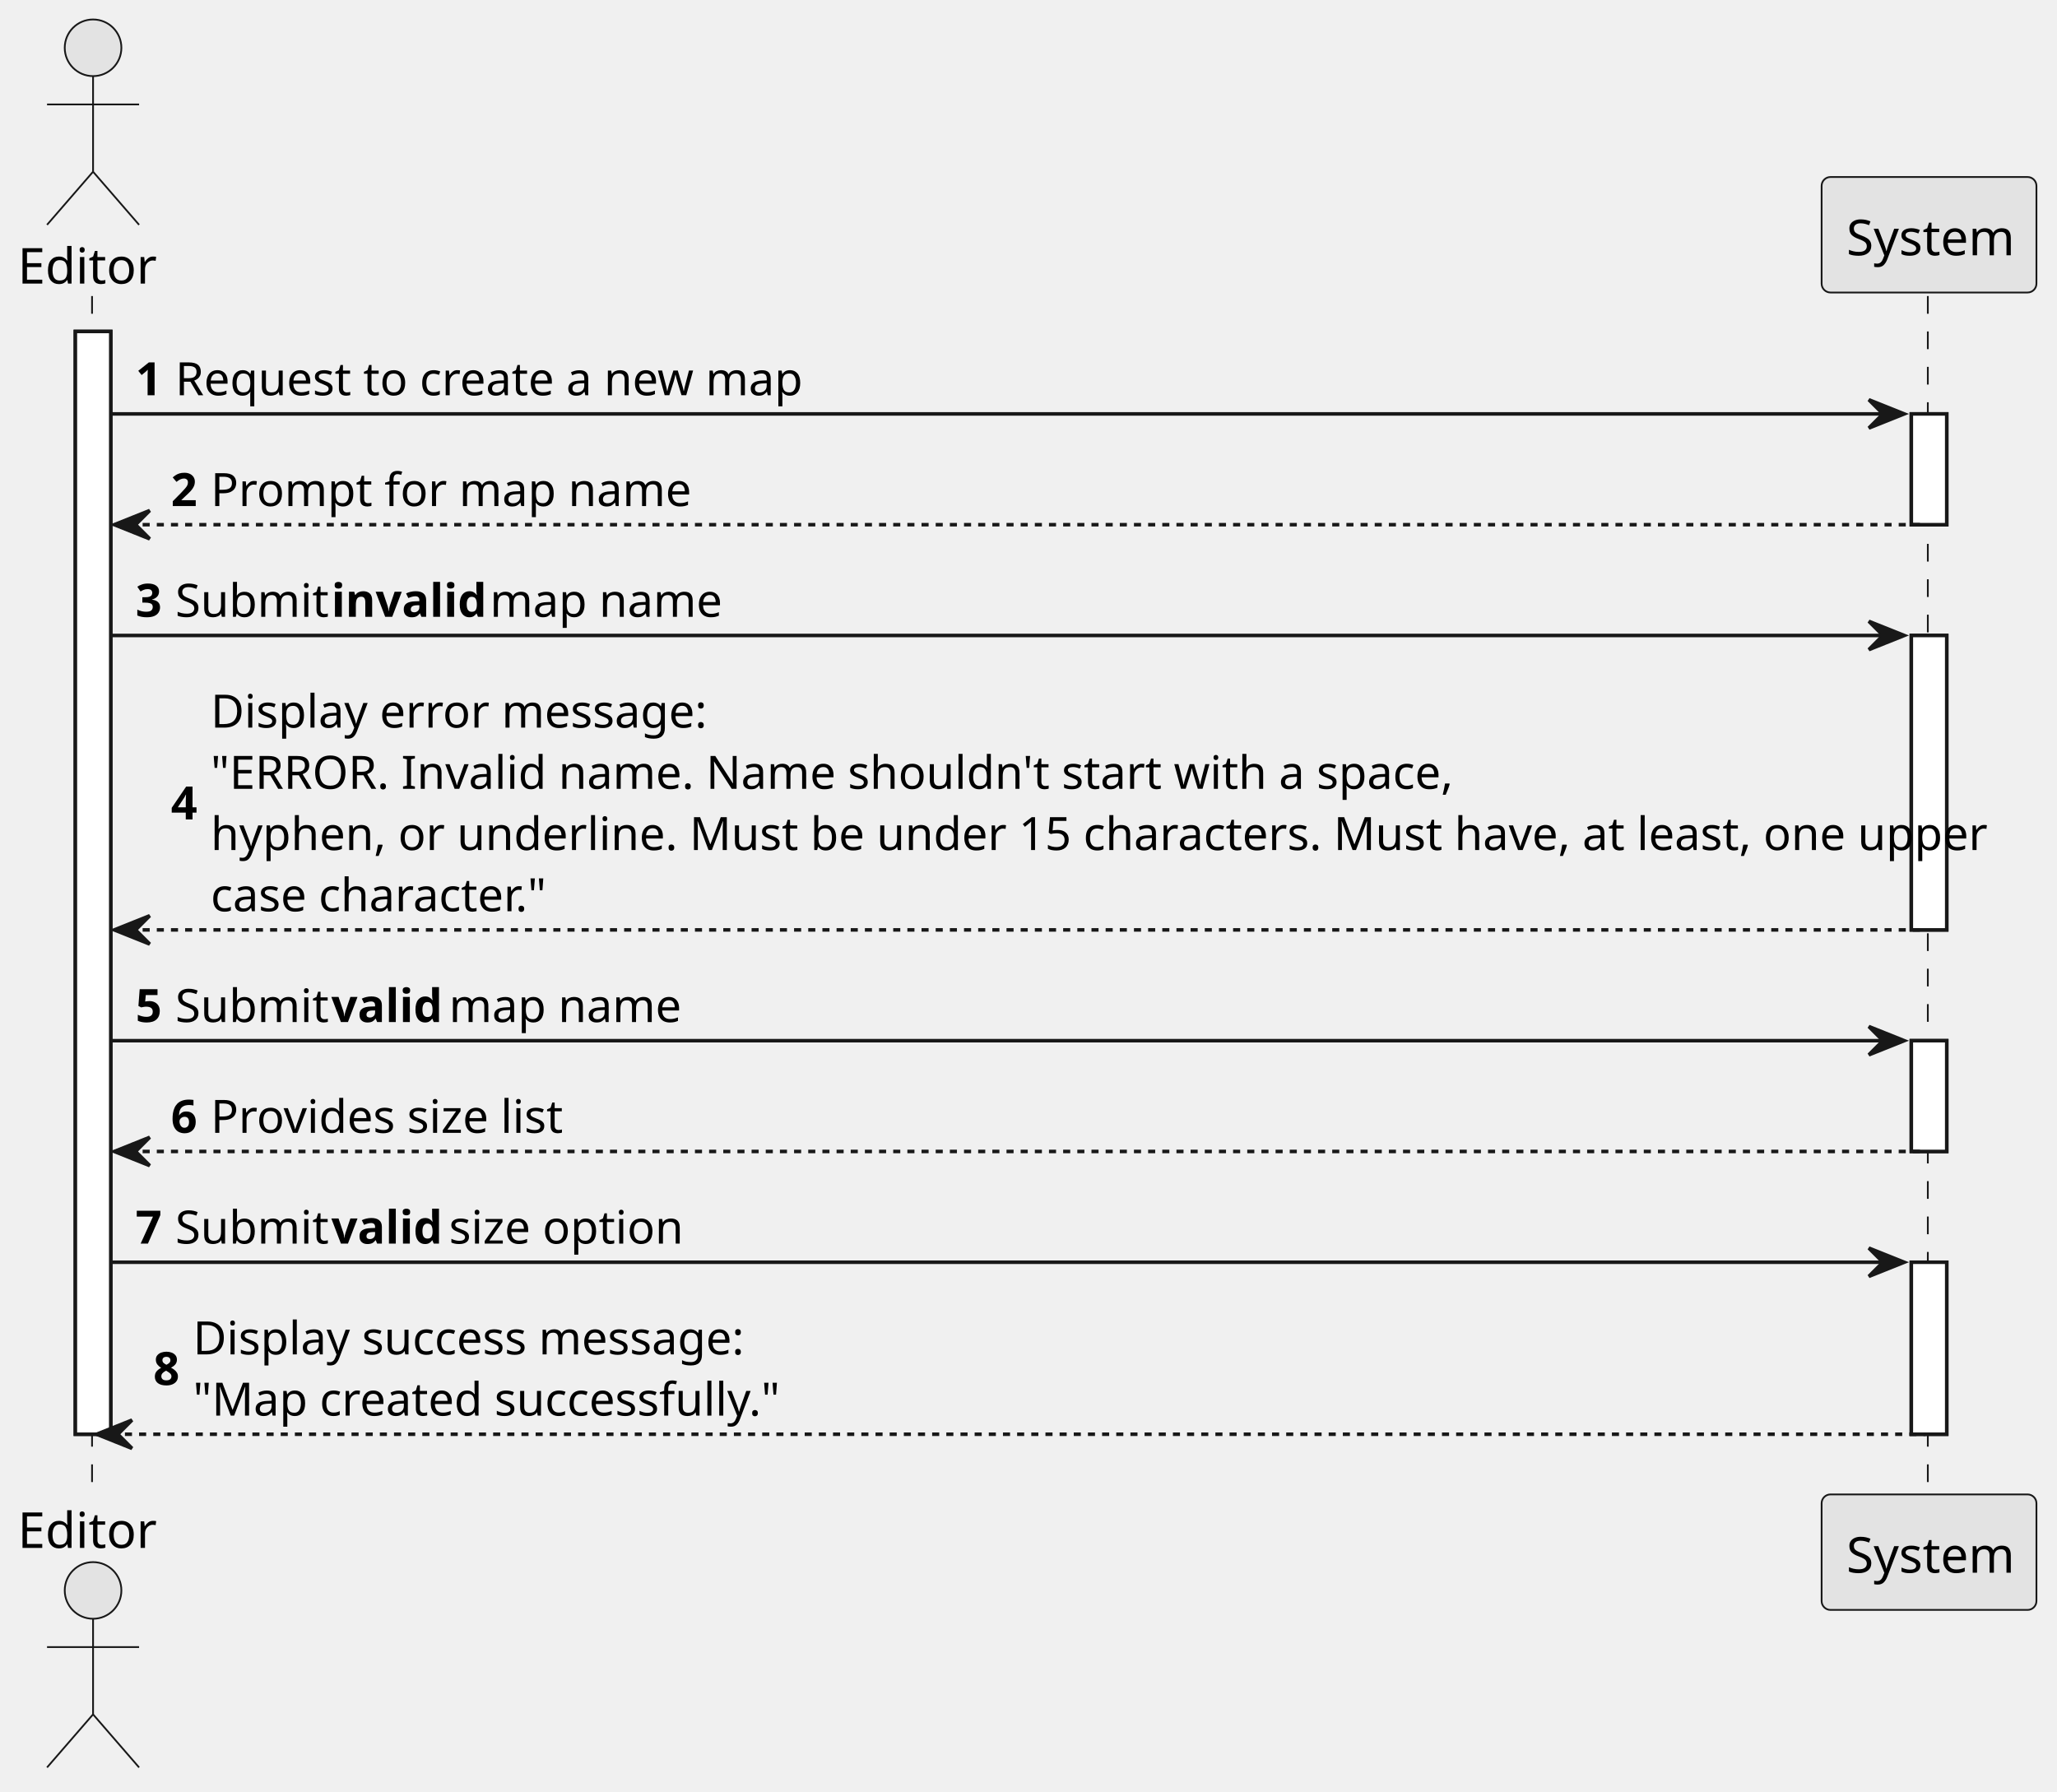
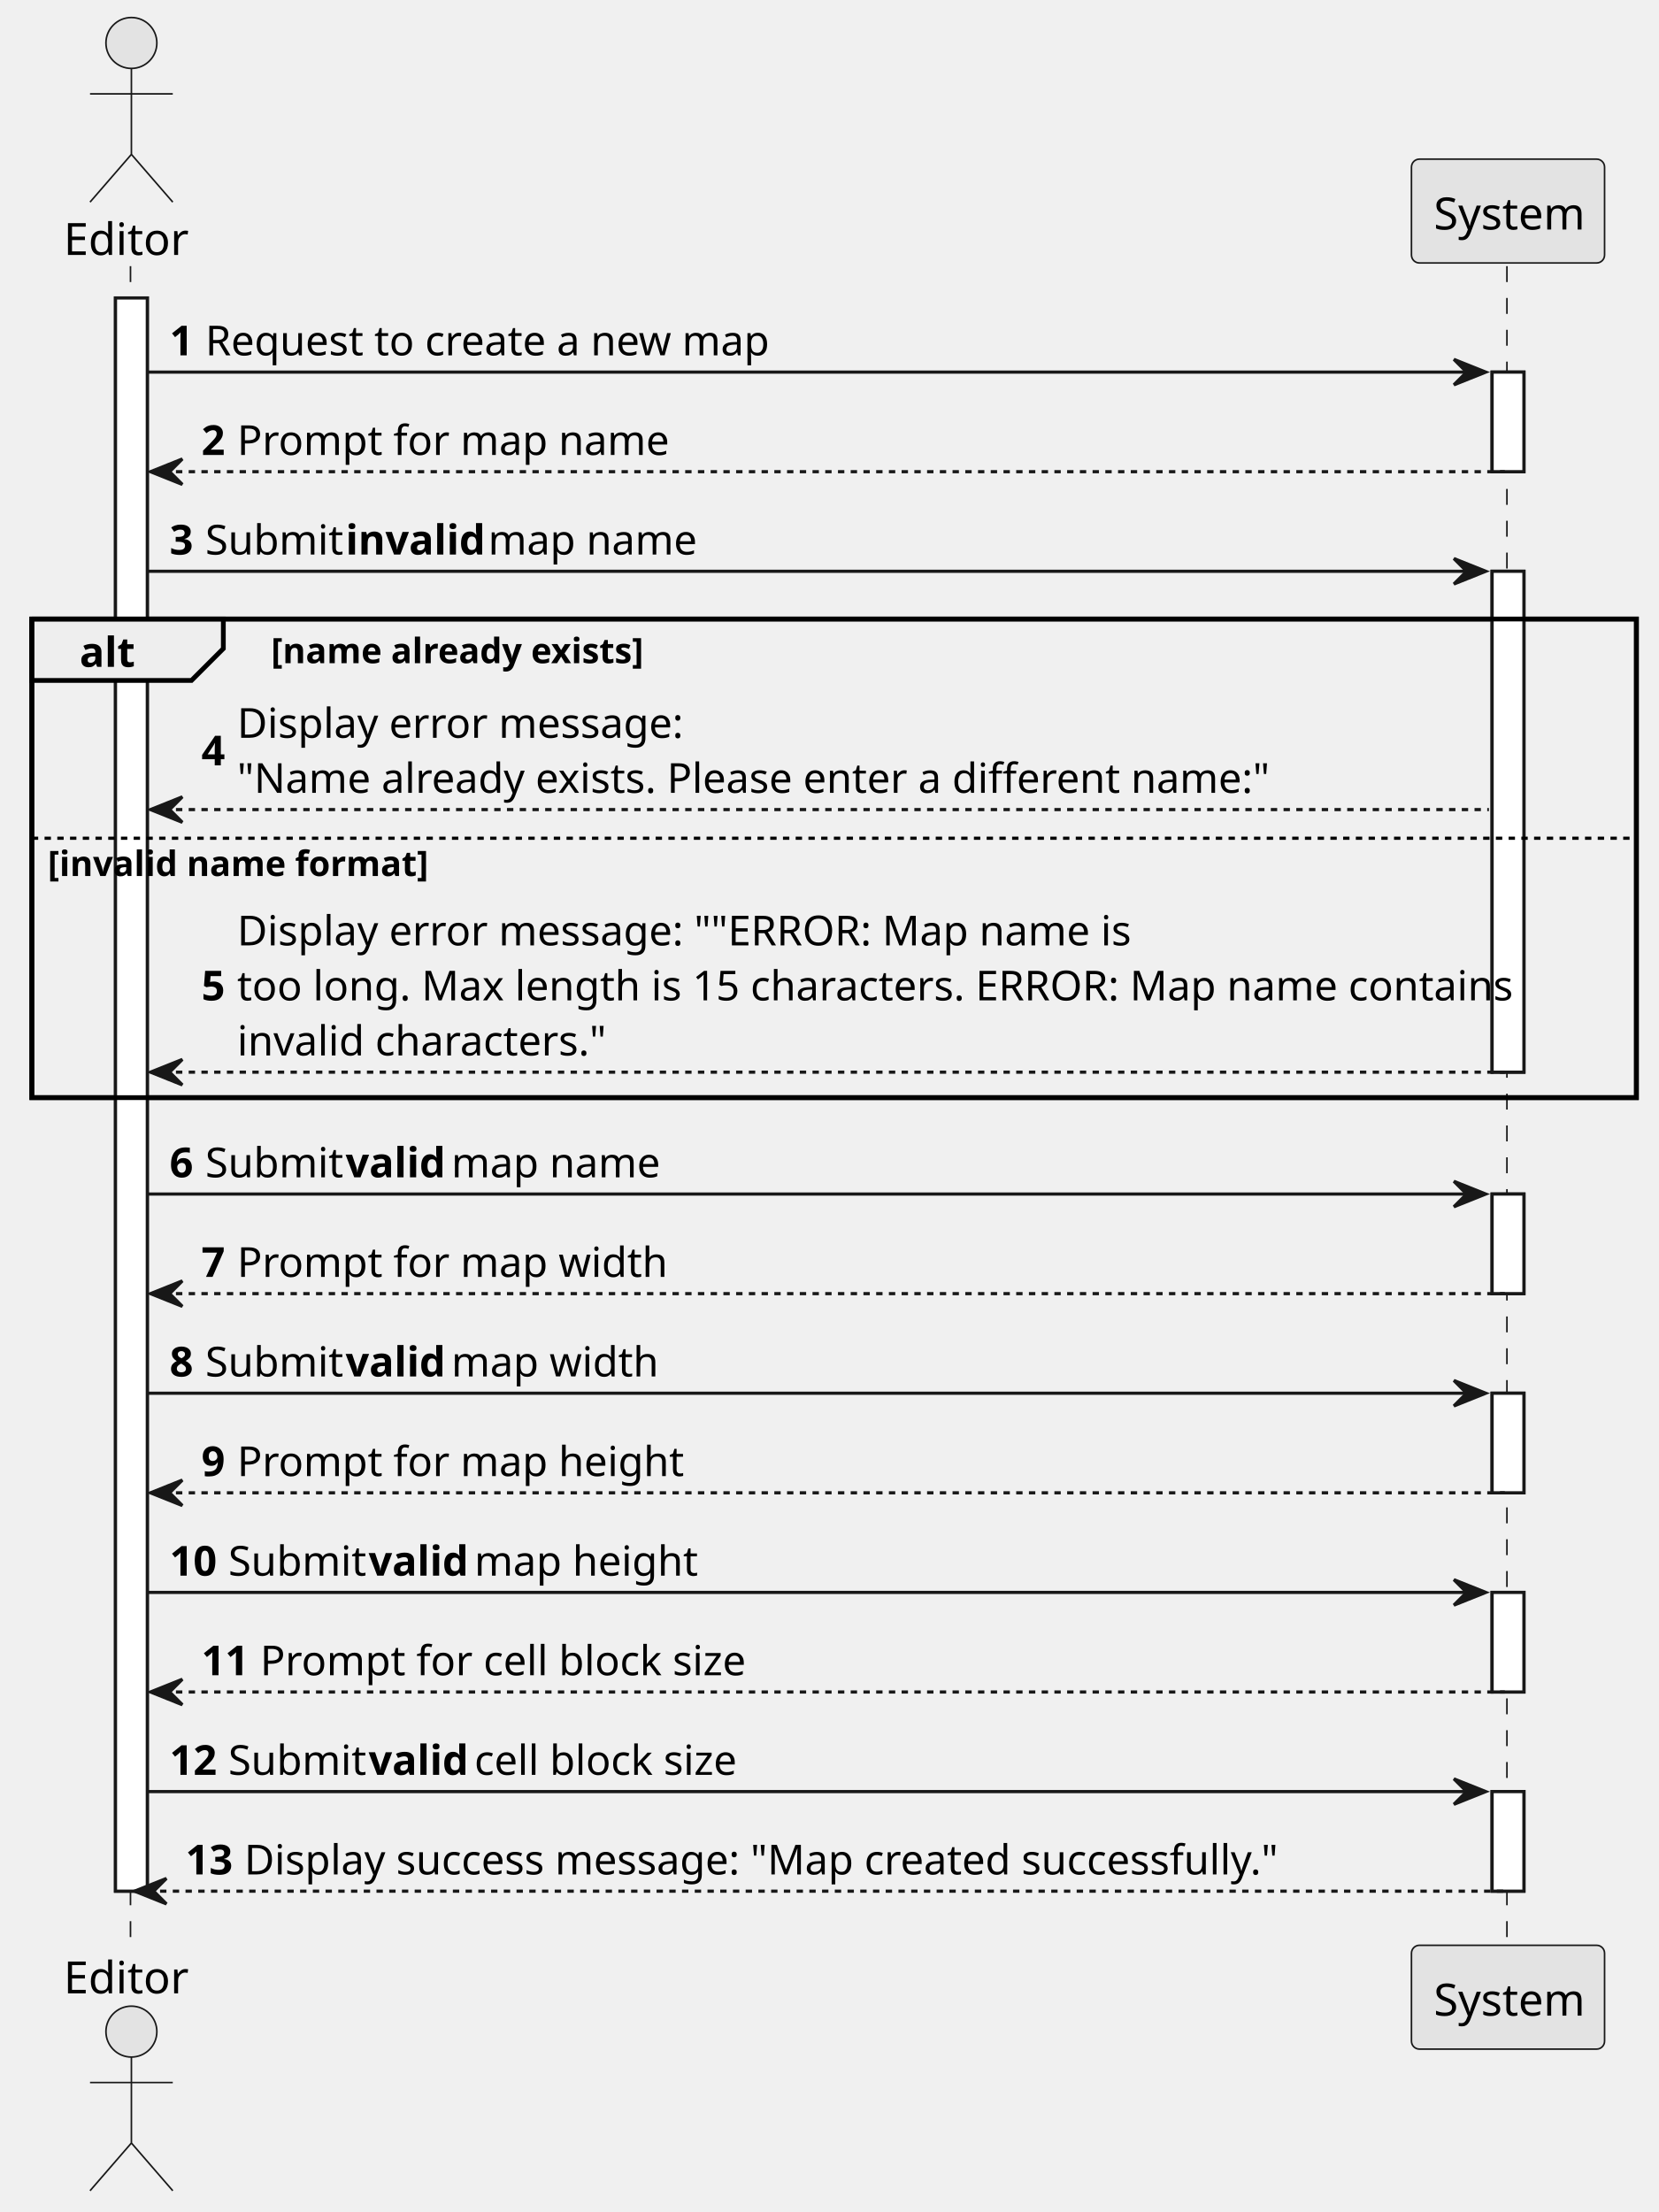
- <svg xmlns="http://www.w3.org/2000/svg" contentStyleType="text/css" height="506px" preserveAspectRatio="none" style="width:581px;height:506px;background:#FFFFFF;" version="1.1" viewBox="0 0 581 506" width="581px" zoomAndPan="magnify">
+ <svg xmlns="http://www.w3.org/2000/svg" contentStyleType="text/css" height="695px" preserveAspectRatio="none" style="width:521px;height:695px;background:#FFFFFF;" version="1.1" viewBox="0 0 521 695" width="521px" zoomAndPan="magnify">
  <defs />
  <g>
-     <rect fill="#FFFFFF" height="311.492" style="stroke:#181818;stroke-width:1.0;" width="10" x="21.286" y="93.621" />
-     <rect fill="#FFFFFF" height="31.291" style="stroke:#181818;stroke-width:1.0;" width="10" x="539.855" y="116.912" />
-     <rect fill="#FFFFFF" height="83.164" style="stroke:#181818;stroke-width:1.0;" width="10" x="539.855" y="179.494" />
-     <rect fill="#FFFFFF" height="31.291" style="stroke:#181818;stroke-width:1.0;" width="10" x="539.855" y="293.949" />
-     <rect fill="#FFFFFF" height="48.582" style="stroke:#181818;stroke-width:1.0;" width="10" x="539.855" y="356.531" />
-     <line style="stroke:#181818;stroke-width:0.5;stroke-dasharray:5.0,5.0;" x1="26" x2="26" y1="83.621" y2="423.113" />
-     <line style="stroke:#181818;stroke-width:0.5;stroke-dasharray:5.0,5.0;" x1="544.517" x2="544.517" y1="83.621" y2="423.113" />
-     <text fill="#000000" font-family="sans-serif" font-size="14" lengthAdjust="spacing" textLength="36.572" x="5" y="80.107">Editor</text>
-     <ellipse cx="26.286" cy="13.5" fill="#E3E3E3" rx="8" ry="8" style="stroke:#181818;stroke-width:0.5;" />
-     <path d="M26.286,21.5 L26.286,48.5 M13.286,29.5 L39.286,29.5 M26.286,48.5 L13.286,63.5 M26.286,48.5 L39.286,63.5 " fill="none" style="stroke:#181818;stroke-width:0.5;" />
-     <text fill="#000000" font-family="sans-serif" font-size="14" lengthAdjust="spacing" textLength="36.572" x="5" y="437.221">Editor</text>
-     <ellipse cx="26.286" cy="449.234" fill="#E3E3E3" rx="8" ry="8" style="stroke:#181818;stroke-width:0.5;" />
-     <path d="M26.286,457.234 L26.286,484.234 M13.286,465.234 L39.286,465.234 M26.286,484.234 L13.286,499.234 M26.286,484.234 L39.286,499.234 " fill="none" style="stroke:#181818;stroke-width:0.5;" />
-     <rect fill="#E3E3E3" height="32.621" rx="2.5" ry="2.5" style="stroke:#181818;stroke-width:0.5;" width="60.676" x="514.517" y="50" />
-     <text fill="#000000" font-family="sans-serif" font-size="14" lengthAdjust="spacing" textLength="46.676" x="521.517" y="72.107">System</text>
-     <rect fill="#E3E3E3" height="32.621" rx="2.5" ry="2.5" style="stroke:#181818;stroke-width:0.5;" width="60.676" x="514.517" y="422.113" />
-     <text fill="#000000" font-family="sans-serif" font-size="14" lengthAdjust="spacing" textLength="46.676" x="521.517" y="444.221">System</text>
-     <rect fill="#FFFFFF" height="311.492" style="stroke:#181818;stroke-width:1.0;" width="10" x="21.286" y="93.621" />
-     <rect fill="#FFFFFF" height="31.291" style="stroke:#181818;stroke-width:1.0;" width="10" x="539.855" y="116.912" />
-     <rect fill="#FFFFFF" height="83.164" style="stroke:#181818;stroke-width:1.0;" width="10" x="539.855" y="179.494" />
-     <rect fill="#FFFFFF" height="31.291" style="stroke:#181818;stroke-width:1.0;" width="10" x="539.855" y="293.949" />
-     <rect fill="#FFFFFF" height="48.582" style="stroke:#181818;stroke-width:1.0;" width="10" x="539.855" y="356.531" />
-     <polygon fill="#181818" points="527.855,112.912,537.855,116.912,527.855,120.912,531.855,116.912" style="stroke:#181818;stroke-width:1.0;" />
-     <line style="stroke:#181818;stroke-width:1.0;" x1="31.286" x2="533.855" y1="116.912" y2="116.912" />
-     <text fill="#000000" font-family="sans-serif" font-size="13" font-weight="bold" lengthAdjust="spacing" textLength="7.23" x="38.286" y="111.649">1</text>
-     <text fill="#000000" font-family="sans-serif" font-size="13" lengthAdjust="spacing" textLength="169.819" x="49.516" y="111.649">Request to create a new map</text>
-     <polygon fill="#181818" points="42.286,144.203,32.286,148.203,42.286,152.203,38.286,148.203" style="stroke:#181818;stroke-width:1.0;" />
-     <line style="stroke:#181818;stroke-width:1.0;stroke-dasharray:2.0,2.0;" x1="36.286" x2="543.855" y1="148.203" y2="148.203" />
-     <text fill="#000000" font-family="sans-serif" font-size="13" font-weight="bold" lengthAdjust="spacing" textLength="7.23" x="48.286" y="142.94">2</text>
-     <text fill="#000000" font-family="sans-serif" font-size="13" lengthAdjust="spacing" textLength="125.715" x="59.516" y="142.94">Prompt for map name</text>
-     <polygon fill="#181818" points="527.855,175.494,537.855,179.494,527.855,183.494,531.855,179.494" style="stroke:#181818;stroke-width:1.0;" />
-     <line style="stroke:#181818;stroke-width:1.0;" x1="31.286" x2="533.855" y1="179.494" y2="179.494" />
-     <text fill="#000000" font-family="sans-serif" font-size="13" font-weight="bold" lengthAdjust="spacing" textLength="7.23" x="38.286" y="174.231">3</text>
-     <text fill="#000000" font-family="sans-serif" font-size="13" lengthAdjust="spacing" textLength="40.46" x="49.516" y="174.231">Submit</text>
-     <text fill="#000000" font-family="sans-serif" font-size="13" font-weight="bold" lengthAdjust="spacing" textLength="41.177" x="93.588" y="174.231">invalid</text>
-     <text fill="#000000" font-family="sans-serif" font-size="13" lengthAdjust="spacing" textLength="61.42" x="138.377" y="174.231">map name</text>
-     <polygon fill="#181818" points="42.286,258.658,32.286,262.658,42.286,266.658,38.286,262.658" style="stroke:#181818;stroke-width:1.0;" />
-     <line style="stroke:#181818;stroke-width:1.0;stroke-dasharray:2.0,2.0;" x1="36.286" x2="543.855" y1="262.658" y2="262.658" />
-     <text fill="#000000" font-family="sans-serif" font-size="13" font-weight="bold" lengthAdjust="spacing" textLength="7.23" x="48.286" y="231.459">4</text>
-     <text fill="#000000" font-family="sans-serif" font-size="13" lengthAdjust="spacing" textLength="133.656" x="59.516" y="205.523">Display error message:</text>
-     <text fill="#000000" font-family="sans-serif" font-size="13" lengthAdjust="spacing" textLength="338.019" x="59.516" y="222.814">"ERROR. Invalid name. Name shouldn't start with a space,</text>
-     <text fill="#000000" font-family="sans-serif" font-size="13" lengthAdjust="spacing" textLength="473.338" x="59.516" y="240.105">hyphen, or underline. Must be under 15 characters. Must have, at least, one upper</text>
-     <text fill="#000000" font-family="sans-serif" font-size="13" lengthAdjust="spacing" textLength="93.488" x="59.516" y="257.396">case character."</text>
-     <polygon fill="#181818" points="527.855,289.949,537.855,293.949,527.855,297.949,531.855,293.949" style="stroke:#181818;stroke-width:1.0;" />
-     <line style="stroke:#181818;stroke-width:1.0;" x1="31.286" x2="533.855" y1="293.949" y2="293.949" />
-     <text fill="#000000" font-family="sans-serif" font-size="13" font-weight="bold" lengthAdjust="spacing" textLength="7.23" x="38.286" y="288.687">5</text>
-     <text fill="#000000" font-family="sans-serif" font-size="13" lengthAdjust="spacing" textLength="40.46" x="49.516" y="288.687">Submit</text>
-     <text fill="#000000" font-family="sans-serif" font-size="13" font-weight="bold" lengthAdjust="spacing" textLength="29.625" x="93.588" y="288.687">valid</text>
-     <text fill="#000000" font-family="sans-serif" font-size="13" lengthAdjust="spacing" textLength="61.42" x="126.824" y="288.687">map name</text>
-     <polygon fill="#181818" points="42.286,321.24,32.286,325.24,42.286,329.24,38.286,325.24" style="stroke:#181818;stroke-width:1.0;" />
-     <line style="stroke:#181818;stroke-width:1.0;stroke-dasharray:2.0,2.0;" x1="36.286" x2="543.855" y1="325.24" y2="325.24" />
-     <text fill="#000000" font-family="sans-serif" font-size="13" font-weight="bold" lengthAdjust="spacing" textLength="7.23" x="48.286" y="319.978">6</text>
-     <text fill="#000000" font-family="sans-serif" font-size="13" lengthAdjust="spacing" textLength="96.808" x="59.516" y="319.978">Provides size list</text>
-     <polygon fill="#181818" points="527.855,352.531,537.855,356.531,527.855,360.531,531.855,356.531" style="stroke:#181818;stroke-width:1.0;" />
-     <line style="stroke:#181818;stroke-width:1.0;" x1="31.286" x2="533.855" y1="356.531" y2="356.531" />
-     <text fill="#000000" font-family="sans-serif" font-size="13" font-weight="bold" lengthAdjust="spacing" textLength="7.23" x="38.286" y="351.269">7</text>
-     <text fill="#000000" font-family="sans-serif" font-size="13" lengthAdjust="spacing" textLength="40.46" x="49.516" y="351.269">Submit</text>
-     <text fill="#000000" font-family="sans-serif" font-size="13" font-weight="bold" lengthAdjust="spacing" textLength="29.625" x="93.588" y="351.269">valid</text>
-     <text fill="#000000" font-family="sans-serif" font-size="13" lengthAdjust="spacing" textLength="62.15" x="126.824" y="351.269">size option</text>
-     <polygon fill="#181818" points="37.286,401.113,27.286,405.113,37.286,409.113,33.286,405.113" style="stroke:#181818;stroke-width:1.0;" />
-     <line style="stroke:#181818;stroke-width:1.0;stroke-dasharray:2.0,2.0;" x1="31.286" x2="543.855" y1="405.113" y2="405.113" />
-     <text fill="#000000" font-family="sans-serif" font-size="13" font-weight="bold" lengthAdjust="spacing" textLength="7.23" x="43.286" y="391.205">8</text>
-     <text fill="#000000" font-family="sans-serif" font-size="13" lengthAdjust="spacing" textLength="153.169" x="54.516" y="382.56">Display success message:</text>
-     <text fill="#000000" font-family="sans-serif" font-size="13" lengthAdjust="spacing" textLength="158.793" x="54.516" y="399.851">"Map created successfully."</text>
+     <rect fill="#FFFFFF" height="500.578" style="stroke:#181818;stroke-width:1.0;" width="10" x="36.286" y="93.621" />
+     <rect fill="#FFFFFF" height="31.291" style="stroke:#181818;stroke-width:1.0;" width="10" x="468.812" y="116.912" />
+     <rect fill="#FFFFFF" height="157.377" style="stroke:#181818;stroke-width:1.0;" width="10" x="468.812" y="179.494" />
+     <rect fill="#FFFFFF" height="31.291" style="stroke:#181818;stroke-width:1.0;" width="10" x="468.812" y="375.162" />
+     <rect fill="#FFFFFF" height="31.291" style="stroke:#181818;stroke-width:1.0;" width="10" x="468.812" y="437.744" />
+     <rect fill="#FFFFFF" height="31.291" style="stroke:#181818;stroke-width:1.0;" width="10" x="468.812" y="500.326" />
+     <rect fill="#FFFFFF" height="31.291" style="stroke:#181818;stroke-width:1.0;" width="10" x="468.812" y="562.908" />
+     <rect fill="none" height="150.377" style="stroke:#000000;stroke-width:1.5;" width="504.15" x="10" y="194.494" />
+     <line style="stroke:#181818;stroke-width:0.5;stroke-dasharray:5.0,5.0;" x1="41" x2="41" y1="83.621" y2="612.199" />
+     <line style="stroke:#181818;stroke-width:0.5;stroke-dasharray:5.0,5.0;" x1="473.474" x2="473.474" y1="83.621" y2="612.199" />
+     <text fill="#000000" font-family="sans-serif" font-size="14" lengthAdjust="spacing" textLength="36.572" x="20" y="80.107">Editor</text>
+     <ellipse cx="41.286" cy="13.5" fill="#E3E3E3" rx="8" ry="8" style="stroke:#181818;stroke-width:0.5;" />
+     <path d="M41.286,21.5 L41.286,48.5 M28.286,29.5 L54.286,29.5 M41.286,48.5 L28.286,63.5 M41.286,48.5 L54.286,63.5 " fill="none" style="stroke:#181818;stroke-width:0.5;" />
+     <text fill="#000000" font-family="sans-serif" font-size="14" lengthAdjust="spacing" textLength="36.572" x="20" y="626.307">Editor</text>
+     <ellipse cx="41.286" cy="638.32" fill="#E3E3E3" rx="8" ry="8" style="stroke:#181818;stroke-width:0.5;" />
+     <path d="M41.286,646.32 L41.286,673.32 M28.286,654.32 L54.286,654.32 M41.286,673.32 L28.286,688.32 M41.286,673.32 L54.286,688.32 " fill="none" style="stroke:#181818;stroke-width:0.5;" />
+     <rect fill="#E3E3E3" height="32.621" rx="2.5" ry="2.5" style="stroke:#181818;stroke-width:0.5;" width="60.676" x="443.474" y="50" />
+     <text fill="#000000" font-family="sans-serif" font-size="14" lengthAdjust="spacing" textLength="46.676" x="450.474" y="72.107">System</text>
+     <rect fill="#E3E3E3" height="32.621" rx="2.5" ry="2.5" style="stroke:#181818;stroke-width:0.5;" width="60.676" x="443.474" y="611.199" />
+     <text fill="#000000" font-family="sans-serif" font-size="14" lengthAdjust="spacing" textLength="46.676" x="450.474" y="633.307">System</text>
+     <rect fill="#FFFFFF" height="500.578" style="stroke:#181818;stroke-width:1.0;" width="10" x="36.286" y="93.621" />
+     <rect fill="#FFFFFF" height="31.291" style="stroke:#181818;stroke-width:1.0;" width="10" x="468.812" y="116.912" />
+     <rect fill="#FFFFFF" height="157.377" style="stroke:#181818;stroke-width:1.0;" width="10" x="468.812" y="179.494" />
+     <rect fill="#FFFFFF" height="31.291" style="stroke:#181818;stroke-width:1.0;" width="10" x="468.812" y="375.162" />
+     <rect fill="#FFFFFF" height="31.291" style="stroke:#181818;stroke-width:1.0;" width="10" x="468.812" y="437.744" />
+     <rect fill="#FFFFFF" height="31.291" style="stroke:#181818;stroke-width:1.0;" width="10" x="468.812" y="500.326" />
+     <rect fill="#FFFFFF" height="31.291" style="stroke:#181818;stroke-width:1.0;" width="10" x="468.812" y="562.908" />
+     <polygon fill="#181818" points="456.812,112.912,466.812,116.912,456.812,120.912,460.812,116.912" style="stroke:#181818;stroke-width:1.0;" />
+     <line style="stroke:#181818;stroke-width:1.0;" x1="46.286" x2="462.812" y1="116.912" y2="116.912" />
+     <text fill="#000000" font-family="sans-serif" font-size="13" font-weight="bold" lengthAdjust="spacing" textLength="7.23" x="53.286" y="111.649">1</text>
+     <text fill="#000000" font-family="sans-serif" font-size="13" lengthAdjust="spacing" textLength="169.819" x="64.516" y="111.649">Request to create a new map</text>
+     <polygon fill="#181818" points="57.286,144.203,47.286,148.203,57.286,152.203,53.286,148.203" style="stroke:#181818;stroke-width:1.0;" />
+     <line style="stroke:#181818;stroke-width:1.0;stroke-dasharray:2.0,2.0;" x1="51.286" x2="472.812" y1="148.203" y2="148.203" />
+     <text fill="#000000" font-family="sans-serif" font-size="13" font-weight="bold" lengthAdjust="spacing" textLength="7.23" x="63.286" y="142.94">2</text>
+     <text fill="#000000" font-family="sans-serif" font-size="13" lengthAdjust="spacing" textLength="125.715" x="74.516" y="142.94">Prompt for map name</text>
+     <polygon fill="#181818" points="456.812,175.494,466.812,179.494,456.812,183.494,460.812,179.494" style="stroke:#181818;stroke-width:1.0;" />
+     <line style="stroke:#181818;stroke-width:1.0;" x1="46.286" x2="462.812" y1="179.494" y2="179.494" />
+     <text fill="#000000" font-family="sans-serif" font-size="13" font-weight="bold" lengthAdjust="spacing" textLength="7.23" x="53.286" y="174.231">3</text>
+     <text fill="#000000" font-family="sans-serif" font-size="13" lengthAdjust="spacing" textLength="40.46" x="64.516" y="174.231">Submit</text>
+     <text fill="#000000" font-family="sans-serif" font-size="13" font-weight="bold" lengthAdjust="spacing" textLength="41.177" x="108.588" y="174.231">invalid</text>
+     <text fill="#000000" font-family="sans-serif" font-size="13" lengthAdjust="spacing" textLength="61.42" x="153.377" y="174.231">map name</text>
+     <path d="M10,194.494 L70.171,194.494 L70.171,203.785 L60.171,213.785 L10,213.785 L10,194.494 " fill="#EEEEEE" style="stroke:#000000;stroke-width:1.5;" />
+     <rect fill="none" height="150.377" style="stroke:#000000;stroke-width:1.5;" width="504.15" x="10" y="194.494" />
+     <text fill="#000000" font-family="sans-serif" font-size="13" font-weight="bold" lengthAdjust="spacing" textLength="15.171" x="25" y="209.523">alt</text>
+     <text fill="#000000" font-family="sans-serif" font-size="11" font-weight="bold" lengthAdjust="spacing" textLength="111.891" x="85.171" y="208.364">[name already exists]</text>
+     <polygon fill="#181818" points="57.286,250.367,47.286,254.367,57.286,258.367,53.286,254.367" style="stroke:#181818;stroke-width:1.0;" />
+     <line style="stroke:#181818;stroke-width:1.0;stroke-dasharray:2.0,2.0;" x1="51.286" x2="467.812" y1="254.367" y2="254.367" />
+     <text fill="#000000" font-family="sans-serif" font-size="13" font-weight="bold" lengthAdjust="spacing" textLength="7.23" x="63.286" y="240.459">4</text>
+     <text fill="#000000" font-family="sans-serif" font-size="13" lengthAdjust="spacing" textLength="133.656" x="74.516" y="231.814">Display error message:</text>
+     <text fill="#000000" font-family="sans-serif" font-size="13" lengthAdjust="spacing" textLength="308.382" x="74.516" y="249.105">"Name already exists. Please enter a different name:"</text>
+     <line style="stroke:#000000;stroke-width:1.0;stroke-dasharray:2.0,2.0;" x1="10" x2="514.15" y1="263.367" y2="263.367" />
+     <text fill="#000000" font-family="sans-serif" font-size="11" font-weight="bold" lengthAdjust="spacing" textLength="111.241" x="15" y="275.237">[invalid name format]</text>
+     <polygon fill="#181818" points="57.286,332.871,47.286,336.871,57.286,340.871,53.286,336.871" style="stroke:#181818;stroke-width:1.0;" />
+     <line style="stroke:#181818;stroke-width:1.0;stroke-dasharray:2.0,2.0;" x1="51.286" x2="472.812" y1="336.871" y2="336.871" />
+     <text fill="#000000" font-family="sans-serif" font-size="13" font-weight="bold" lengthAdjust="spacing" textLength="7.23" x="63.286" y="314.317">5</text>
+     <text fill="#000000" font-family="sans-serif" font-size="13" lengthAdjust="spacing" textLength="275.088" x="74.516" y="297.026">Display error message: ""ERROR: Map name is</text>
+     <text fill="#000000" font-family="sans-serif" font-size="13" lengthAdjust="spacing" textLength="387.296" x="74.516" y="314.317">too long. Max length is 15 characters. ERROR: Map name contains</text>
+     <text fill="#000000" font-family="sans-serif" font-size="13" lengthAdjust="spacing" textLength="109.383" x="74.516" y="331.608">invalid characters."</text>
+     <polygon fill="#181818" points="456.812,371.162,466.812,375.162,456.812,379.162,460.812,375.162" style="stroke:#181818;stroke-width:1.0;" />
+     <line style="stroke:#181818;stroke-width:1.0;" x1="46.286" x2="462.812" y1="375.162" y2="375.162" />
+     <text fill="#000000" font-family="sans-serif" font-size="13" font-weight="bold" lengthAdjust="spacing" textLength="7.23" x="53.286" y="369.899">6</text>
+     <text fill="#000000" font-family="sans-serif" font-size="13" lengthAdjust="spacing" textLength="40.46" x="64.516" y="369.899">Submit</text>
+     <text fill="#000000" font-family="sans-serif" font-size="13" font-weight="bold" lengthAdjust="spacing" textLength="29.625" x="108.588" y="369.899">valid</text>
+     <text fill="#000000" font-family="sans-serif" font-size="13" lengthAdjust="spacing" textLength="61.42" x="141.824" y="369.899">map name</text>
+     <polygon fill="#181818" points="57.286,402.453,47.286,406.453,57.286,410.453,53.286,406.453" style="stroke:#181818;stroke-width:1.0;" />
+     <line style="stroke:#181818;stroke-width:1.0;stroke-dasharray:2.0,2.0;" x1="51.286" x2="472.812" y1="406.453" y2="406.453" />
+     <text fill="#000000" font-family="sans-serif" font-size="13" font-weight="bold" lengthAdjust="spacing" textLength="7.23" x="63.286" y="401.19">7</text>
+     <text fill="#000000" font-family="sans-serif" font-size="13" lengthAdjust="spacing" textLength="123.544" x="74.516" y="401.19">Prompt for map width</text>
+     <polygon fill="#181818" points="456.812,433.744,466.812,437.744,456.812,441.744,460.812,437.744" style="stroke:#181818;stroke-width:1.0;" />
+     <line style="stroke:#181818;stroke-width:1.0;" x1="46.286" x2="462.812" y1="437.744" y2="437.744" />
+     <text fill="#000000" font-family="sans-serif" font-size="13" font-weight="bold" lengthAdjust="spacing" textLength="7.23" x="53.286" y="432.481">8</text>
+     <text fill="#000000" font-family="sans-serif" font-size="13" lengthAdjust="spacing" textLength="40.46" x="64.516" y="432.481">Submit</text>
+     <text fill="#000000" font-family="sans-serif" font-size="13" font-weight="bold" lengthAdjust="spacing" textLength="29.625" x="108.588" y="432.481">valid</text>
+     <text fill="#000000" font-family="sans-serif" font-size="13" lengthAdjust="spacing" textLength="59.249" x="141.824" y="432.481">map width</text>
+     <polygon fill="#181818" points="57.286,465.035,47.286,469.035,57.286,473.035,53.286,469.035" style="stroke:#181818;stroke-width:1.0;" />
+     <line style="stroke:#181818;stroke-width:1.0;stroke-dasharray:2.0,2.0;" x1="51.286" x2="472.812" y1="469.035" y2="469.035" />
+     <text fill="#000000" font-family="sans-serif" font-size="13" font-weight="bold" lengthAdjust="spacing" textLength="7.23" x="63.286" y="463.772">9</text>
+     <text fill="#000000" font-family="sans-serif" font-size="13" lengthAdjust="spacing" textLength="128.616" x="74.516" y="463.772">Prompt for map height</text>
+     <polygon fill="#181818" points="456.812,496.326,466.812,500.326,456.812,504.326,460.812,500.326" style="stroke:#181818;stroke-width:1.0;" />
+     <line style="stroke:#181818;stroke-width:1.0;" x1="46.286" x2="462.812" y1="500.326" y2="500.326" />
+     <text fill="#000000" font-family="sans-serif" font-size="13" font-weight="bold" lengthAdjust="spacing" textLength="14.46" x="53.286" y="495.063">10</text>
+     <text fill="#000000" font-family="sans-serif" font-size="13" lengthAdjust="spacing" textLength="40.46" x="71.746" y="495.063">Submit</text>
+     <text fill="#000000" font-family="sans-serif" font-size="13" font-weight="bold" lengthAdjust="spacing" textLength="29.625" x="115.818" y="495.063">valid</text>
+     <text fill="#000000" font-family="sans-serif" font-size="13" lengthAdjust="spacing" textLength="64.321" x="149.054" y="495.063">map height</text>
+     <polygon fill="#181818" points="57.286,527.617,47.286,531.617,57.286,535.617,53.286,531.617" style="stroke:#181818;stroke-width:1.0;" />
+     <line style="stroke:#181818;stroke-width:1.0;stroke-dasharray:2.0,2.0;" x1="51.286" x2="472.812" y1="531.617" y2="531.617" />
+     <text fill="#000000" font-family="sans-serif" font-size="13" font-weight="bold" lengthAdjust="spacing" textLength="14.46" x="63.286" y="526.355">11</text>
+     <text fill="#000000" font-family="sans-serif" font-size="13" lengthAdjust="spacing" textLength="144.492" x="81.746" y="526.355">Prompt for cell block size</text>
+     <polygon fill="#181818" points="456.812,558.908,466.812,562.908,456.812,566.908,460.812,562.908" style="stroke:#181818;stroke-width:1.0;" />
+     <line style="stroke:#181818;stroke-width:1.0;" x1="46.286" x2="462.812" y1="562.908" y2="562.908" />
+     <text fill="#000000" font-family="sans-serif" font-size="13" font-weight="bold" lengthAdjust="spacing" textLength="14.46" x="53.286" y="557.645">12</text>
+     <text fill="#000000" font-family="sans-serif" font-size="13" lengthAdjust="spacing" textLength="40.46" x="71.746" y="557.645">Submit</text>
+     <text fill="#000000" font-family="sans-serif" font-size="13" font-weight="bold" lengthAdjust="spacing" textLength="29.625" x="115.818" y="557.645">valid</text>
+     <text fill="#000000" font-family="sans-serif" font-size="13" lengthAdjust="spacing" textLength="80.196" x="149.054" y="557.645">cell block size</text>
+     <polygon fill="#181818" points="52.286,590.199,42.286,594.199,52.286,598.199,48.286,594.199" style="stroke:#181818;stroke-width:1.0;" />
+     <line style="stroke:#181818;stroke-width:1.0;stroke-dasharray:2.0,2.0;" x1="46.286" x2="472.812" y1="594.199" y2="594.199" />
+     <text fill="#000000" font-family="sans-serif" font-size="13" font-weight="bold" lengthAdjust="spacing" textLength="14.46" x="58.286" y="588.937">13</text>
+     <text fill="#000000" font-family="sans-serif" font-size="13" lengthAdjust="spacing" textLength="315.574" x="76.746" y="588.937">Display success message: "Map created successfully."</text>
  </g>
</svg>
